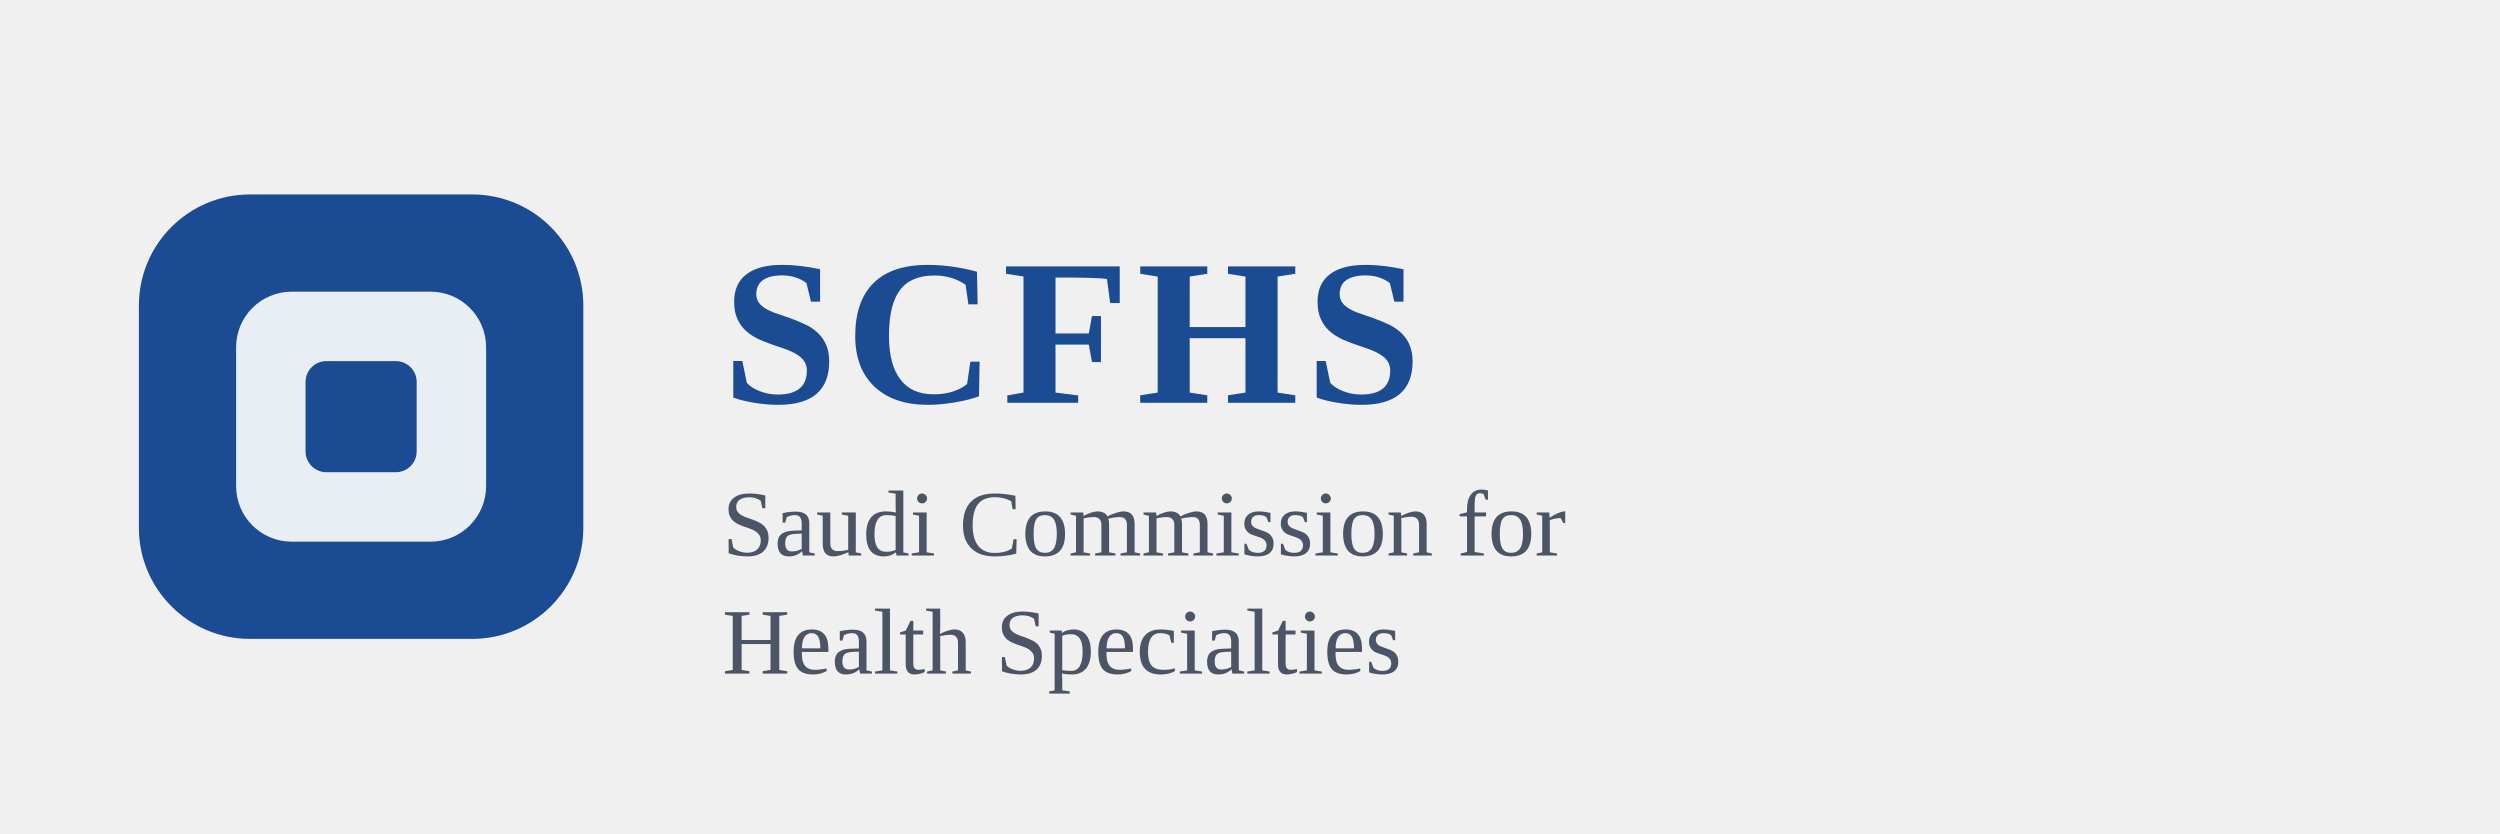
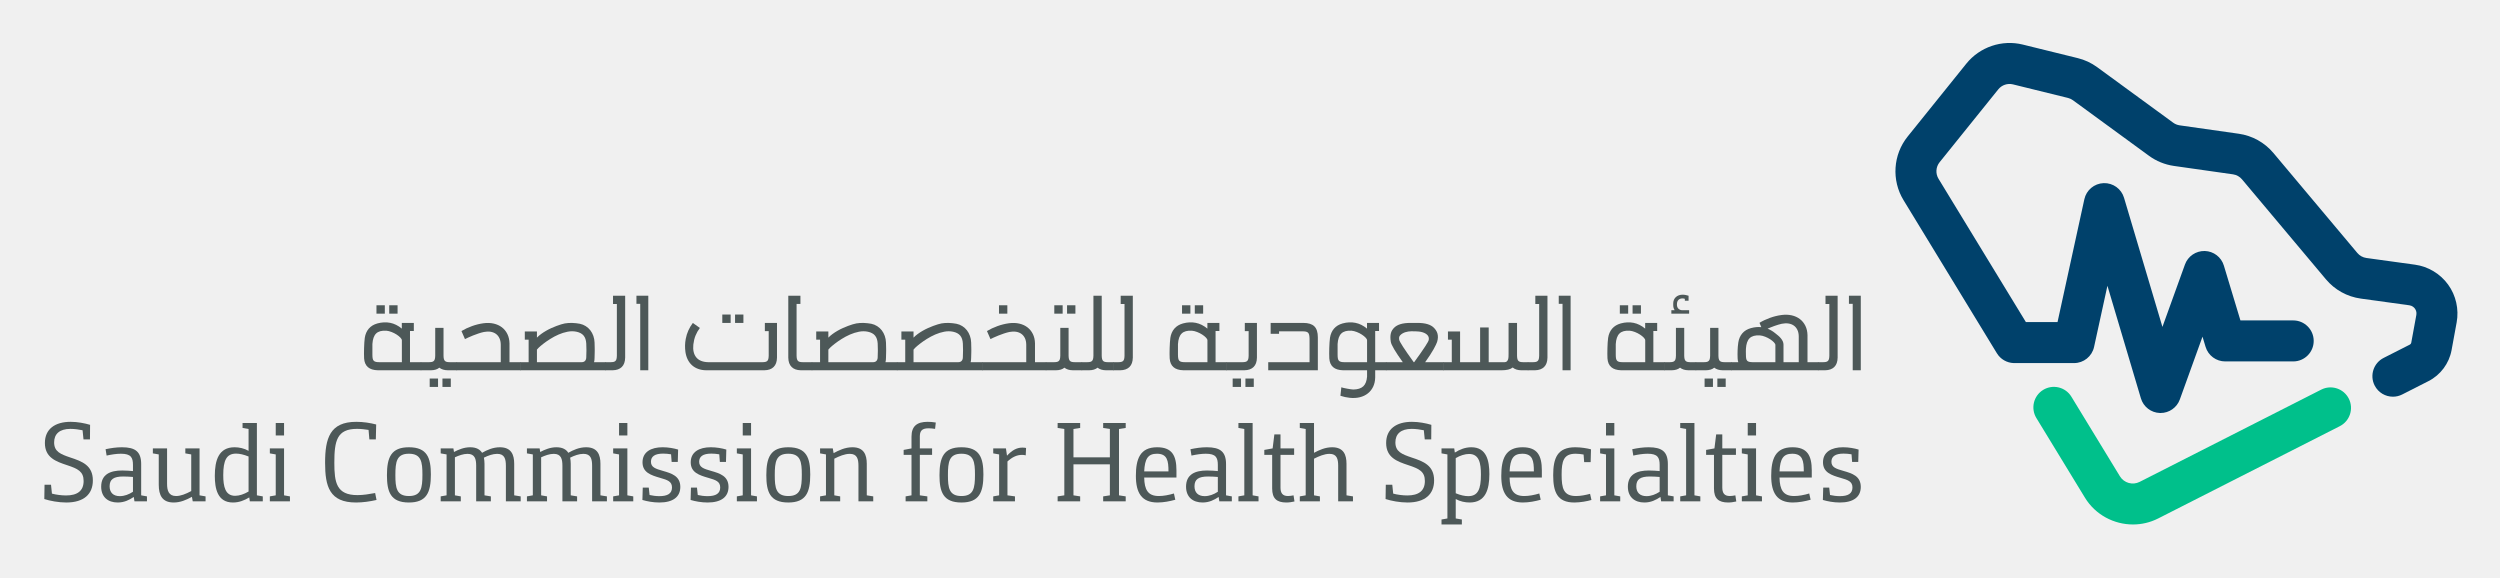
- <svg xmlns="http://www.w3.org/2000/svg" viewBox="0 0 360 120" width="360" height="120" role="img" aria-label="SCFHS">
-   <rect x="20" y="28" width="64" height="64" rx="16" fill="#1B4C93" />
-   <rect x="34" y="42" width="36" height="36" rx="8" fill="#fff" opacity=".9" />
-   <rect x="44" y="52" width="16" height="16" rx="3" fill="#1B4C93" />
-   <text x="104" y="58" font-family="'Times New Roman', Times, serif" font-size="30" font-weight="700" fill="#1B4C93" letter-spacing="1">SCFHS</text>
-   <text x="104" y="80" font-family="'Times New Roman', Times, serif" font-size="13.5" fill="#4B5565">Saudi Commission for</text>
-   <text x="104" y="97" font-family="'Times New Roman', Times, serif" font-size="13.5" fill="#4B5565">Health Specialties</text>
+ <svg xmlns="http://www.w3.org/2000/svg" width="1039" height="240" viewBox="0 0 1039 240" fill="none">
+   <path d="M886.471 217.972C878.561 217.972 870.843 213.958 866.5 206.833L846.319 173.737C843.868 169.72 845.143 164.479 849.157 162.028C853.176 159.578 858.417 160.85 860.868 164.868L881.047 197.964C882.737 200.73 886.322 201.746 889.211 200.282L964.702 161.926C968.897 159.798 974.025 161.469 976.157 165.663C978.287 169.858 976.615 174.987 972.421 177.12L896.929 215.472C893.595 217.166 890.013 217.972 886.471 217.972Z" fill="#00C08B" />
+   <path d="M1017.44 118.281C1014.18 113.776 1009.16 110.758 1003.65 110L983.483 107.218C982.007 107.013 980.667 106.274 979.711 105.133L944.827 63.578C941.172 59.225 936.06 56.385 930.433 55.584L905.87 52.089C904.899 51.95 903.969 51.572 903.178 50.993L871.587 27.917C869.154 26.138 866.437 24.872 863.513 24.154L840.665 18.524C832.014 16.391 822.808 19.5 817.218 26.443L792.824 56.742C786.751 64.284 786.058 74.906 791.1 83.172L829.902 146.813C831.45 149.35 834.111 150.793 836.874 150.894C836.98 150.898 861.968 150.898 861.968 150.898C865.972 150.898 869.438 148.106 870.292 144.195L875.845 118.767L889.759 165.554C890.808 169.08 894.002 171.536 897.681 171.64C897.762 171.643 897.846 171.643 897.928 171.643C901.508 171.643 904.717 169.4 905.938 166.018L915.36 139.916L916.639 144.151C917.725 147.749 921.04 150.209 924.795 150.209H953.055C957.761 150.209 961.574 146.393 961.574 141.688C961.574 136.982 957.761 133.166 953.055 133.166H931.121L924.234 110.364C923.17 106.849 919.976 104.41 916.303 104.312C912.623 104.238 909.31 106.48 908.064 109.936L898.706 135.864L882.745 82.194C881.638 78.467 878.151 75.97 874.264 76.109C870.381 76.251 867.084 79.006 866.256 82.805L855.109 133.859H841.961L805.647 74.302C804.335 72.151 804.518 69.391 806.094 67.428L830.492 37.127C831.945 35.323 834.338 34.515 836.589 35.069L859.437 40.698C860.199 40.884 860.904 41.212 861.536 41.675L893.127 64.753C896.161 66.973 899.739 68.425 903.466 68.958L928.03 72.452C929.496 72.661 930.824 73.401 931.775 74.534L966.661 116.089C970.339 120.47 975.483 123.314 981.153 124.095L1001.33 126.878C1002.59 127.054 1003.32 127.821 1003.64 128.267C1003.96 128.71 1004.46 129.64 1004.23 130.895L1002.11 142.459C1002.05 142.778 1001.84 143.057 1001.55 143.206L990.634 148.75C986.438 150.882 984.765 156.013 986.897 160.205C988.4 163.164 991.393 164.868 994.499 164.868C995.798 164.868 997.116 164.571 998.352 163.944L1009.27 158.395C1014.27 155.856 1017.86 151.048 1018.87 145.534L1020.99 133.973C1021.99 128.503 1020.7 122.785 1017.44 118.281Z" fill="#00416B" />
+   <path d="M18.511 201.444H21.202L21.584 205.145C23.314 205.624 25.619 205.909 27.445 205.909C32.108 205.909 34.751 204.039 34.751 199.908C34.751 195.969 32.394 194.815 27.88 193.326C23.218 191.786 18.656 190.152 18.656 184.102C18.656 178.338 22.835 175.309 29.369 175.309C32.2 175.309 35.23 175.888 37.438 176.56L37.39 182.61H34.703L34.316 178.816C33.017 178.531 30.953 178.241 29.272 178.241C24.759 178.241 22.498 180.353 22.498 183.861C22.498 187.703 25.14 188.761 29.272 190.152C34.075 191.741 38.593 193.375 38.593 199.666C38.593 205.334 34.892 208.842 27.542 208.842C24.324 208.842 20.768 208.17 18.415 207.402L18.511 201.444Z" fill="#4D5858" />
+   <path d="M55.596 206.536C53.725 207.783 51.657 208.841 48.922 208.841C44.887 208.841 42.051 206.585 42.051 202.26C42.051 197.119 45.845 195.534 50.797 195.534C52.285 195.534 54.252 195.679 55.262 195.776V193.277C55.262 190.156 54.446 188.571 50.266 188.571C48.343 188.571 46.279 188.905 44.308 189.339L43.878 186.696C46.134 186.213 48.343 185.88 50.696 185.88C56.272 185.88 58.673 187.75 58.673 192.891V205.865L61.075 206.295V208.363H55.886L55.596 206.536ZM55.262 198.225C54.349 198.129 52.382 198.032 51.227 198.032C47.237 198.032 45.559 199.187 45.559 202.115C45.559 204.662 47.047 206.198 49.787 206.198C51.706 206.198 53.581 205.478 55.262 204.376V198.225Z" fill="#4D5858" />
+   <path d="M65.976 188.856L63.526 188.426V186.358H69.436V201.105C69.436 203.797 70.059 206.15 73.185 206.15C75.007 206.15 77.171 205.333 79.476 204.086V188.856L77.026 188.426V186.358H82.936V205.864L85.434 206.295V208.362H80.1L79.766 206.488C77.312 207.831 74.91 208.841 72.175 208.841C67.42 208.841 65.976 205.816 65.976 201.443V188.856Z" fill="#4D5858" />
+   <path d="M103.594 206.73C101.526 207.978 99.318 208.842 96.82 208.842C90.335 208.842 89.277 202.981 89.277 197.744C89.277 191.356 90.862 185.881 97.492 185.881C99.318 185.881 101.478 186.311 103.305 187.369V178.286L100.806 177.855V175.788H106.764V205.862L109.214 206.296V208.36H103.831L103.594 206.73ZM103.305 189.722C101.289 188.906 99.555 188.52 98.115 188.52C94.129 188.52 92.785 191.307 92.785 197.458C92.785 202.261 93.602 206.055 97.733 206.055C99.463 206.055 101.43 205.383 103.305 204.277V189.722Z" fill="#4D5858" />
+   <path d="M112.147 206.295L114.597 205.865V188.857L112.147 188.426V186.358H118.053V205.865L120.502 206.295V208.363H112.147V206.295ZM114.597 175.791H118.057V180.98H114.597V175.791Z" fill="#4D5858" />
+   <path d="M156.486 207.785C153.746 208.408 150.817 208.843 147.981 208.843C136.931 208.843 135.109 202.165 135.109 192.361C135.109 182.18 137.076 175.309 148.078 175.309C151.011 175.309 153.987 175.788 156.341 176.415L156.196 182.61H153.509L153.171 178.672C151.731 178.435 150.001 178.238 148.368 178.238C140.008 178.238 138.95 183.19 138.95 192.317C138.95 200.532 139.815 205.769 148.561 205.769C151.059 205.769 153.553 205.335 155.91 204.9L156.486 207.785Z" fill="#4D5858" />
+   <path d="M160.813 197.506C160.813 190.104 162.542 185.88 169.94 185.88C177.575 185.88 179.068 190.346 179.068 197.216C179.068 204.614 177.338 208.842 169.94 208.842C162.301 208.842 160.813 204.377 160.813 197.506ZM175.56 197.265C175.56 191.979 175.077 188.568 169.94 188.568C164.847 188.568 164.32 191.882 164.32 197.458C164.32 202.74 164.799 206.151 169.94 206.151C175.033 206.151 175.56 202.836 175.56 197.265Z" fill="#4D5858" />
+   <path d="M183.15 206.295L185.6 205.861V188.857L183.15 188.426V186.359H188.432L188.677 187.847C190.596 186.841 192.853 185.88 195.4 185.88C197.946 185.88 199.483 186.793 200.347 188.185C202.367 187.03 204.865 185.88 207.749 185.88C212.504 185.88 213.703 189.002 213.703 192.747V205.861L216.394 206.295V208.363H210.247V193.612C210.247 190.78 209.716 188.619 206.643 188.619C204.768 188.619 202.894 189.335 201.116 190.2C201.261 190.973 201.357 191.882 201.357 192.747V205.861L204 206.295V208.363H197.898V193.612C197.898 190.78 197.371 188.619 194.297 188.619C192.567 188.619 190.741 189.287 189.06 190.055V205.861L191.509 206.295V208.363H183.15V206.295Z" fill="#4D5858" />
+   <path d="M218.99 206.295L221.44 205.861V188.857L218.99 188.426V186.359H224.272L224.513 187.847C226.436 186.841 228.693 185.88 231.239 185.88C233.786 185.88 235.322 186.793 236.187 188.185C238.207 187.03 240.705 185.88 243.585 185.88C248.34 185.88 249.543 189.002 249.543 192.747V205.861L252.234 206.295V208.363H246.083V193.612C246.083 190.78 245.556 188.619 242.483 188.619C240.608 188.619 238.733 189.335 236.955 190.2C237.1 190.973 237.197 191.882 237.197 192.747V205.861L239.84 206.295V208.363H233.737V193.612C233.737 190.78 233.21 188.619 230.133 188.619C228.403 188.619 226.581 189.287 224.899 190.055V205.861L227.349 206.295V208.363H218.99V206.295Z" fill="#4D5858" />
+   <path d="M254.829 206.295L257.279 205.865V188.857L254.829 188.426V186.358H260.735V205.865L263.189 206.295V208.363H254.829V206.295ZM257.279 175.791H260.739V180.98H257.279V175.791Z" fill="#4D5858" />
+   <path d="M267.127 202.644H269.625L269.963 205.721C271.21 206.007 272.602 206.2 274.042 206.2C277.409 206.2 279.28 205.142 279.28 202.595C279.28 200.049 277.361 199.474 274.38 198.609C270.587 197.507 267.03 196.401 267.03 192.124C267.03 187.848 270.538 185.877 275.39 185.877C277.695 185.877 280.096 186.311 281.826 186.838L281.685 191.98H279.139L278.897 188.81C277.839 188.616 276.592 188.52 275.583 188.52C272.123 188.52 270.538 189.723 270.538 191.883C270.538 194.188 272.364 194.816 275.583 195.725C279.091 196.734 282.739 197.841 282.739 202.354C282.739 206.538 279.666 208.843 274.042 208.843C271.451 208.843 268.905 208.36 266.982 207.785L267.127 202.644Z" fill="#4D5858" />
+   <path d="M287.16 202.644H289.658L289.996 205.721C291.243 206.007 292.635 206.2 294.079 206.2C297.442 206.2 299.317 205.142 299.317 202.595C299.317 200.049 297.394 199.474 294.413 198.609C290.62 197.507 287.064 196.401 287.064 192.124C287.064 187.848 290.571 185.877 295.423 185.877C297.728 185.877 300.134 186.311 301.859 186.838L301.718 191.98H299.172L298.931 188.81C297.873 188.616 296.626 188.52 295.616 188.52C292.156 188.52 290.571 189.723 290.571 191.883C290.571 194.188 292.398 194.816 295.616 195.725C299.124 196.734 302.772 197.841 302.772 202.354C302.772 206.538 299.699 208.843 294.079 208.843C291.485 208.843 288.938 208.36 287.016 207.785L287.16 202.644Z" fill="#4D5858" />
+   <path d="M306.232 206.295L308.682 205.865V188.857L306.232 188.426V186.358H312.141V205.865L314.591 206.295V208.363H306.232V206.295ZM308.682 175.791H312.141V180.98H308.682V175.791Z" fill="#4D5858" />
+   <path d="M318.484 197.506C318.484 190.104 320.214 185.88 327.612 185.88C335.251 185.88 336.739 190.346 336.739 197.216C336.739 204.614 335.01 208.842 327.612 208.842C319.973 208.842 318.484 204.377 318.484 197.506ZM333.232 197.265C333.232 191.979 332.749 188.568 327.612 188.568C322.519 188.568 321.992 191.882 321.992 197.458C321.992 202.74 322.471 206.151 327.612 206.151C332.705 206.151 333.232 202.836 333.232 197.265Z" fill="#4D5858" />
+   <path d="M340.823 206.295L343.273 205.861V188.857L340.823 188.426V186.359H346.105L346.443 188.33C348.555 187.175 351.198 185.88 354.275 185.88C359.03 185.88 360.233 189.002 360.233 192.747V205.861L362.92 206.295V208.363H356.773V193.612C356.773 190.78 356.242 188.619 353.169 188.619C351.009 188.619 348.748 189.625 346.733 190.635V205.861L349.182 206.295V208.363H340.823V206.295Z" fill="#4D5858" />
+   <path d="M376.373 206.295L378.822 205.861V189.05H375.556V186.982L378.822 186.358V181.459C378.822 177.086 381.127 175.308 385.548 175.308C386.606 175.308 387.805 175.405 388.911 175.598L388.622 178.241C387.757 178.096 386.655 177.999 385.886 177.999C382.905 177.999 382.282 179.347 382.282 181.459V186.358H387.375V189.05H382.282V205.861L385.404 206.295V208.363H376.373V206.295Z" fill="#4D5858" />
+   <path d="M390.451 197.506C390.451 190.104 392.18 185.88 399.578 185.88C407.217 185.88 408.706 190.346 408.706 197.216C408.706 204.614 406.976 208.842 399.578 208.842C391.939 208.842 390.451 204.377 390.451 197.506ZM405.198 197.265C405.198 191.979 404.715 188.568 399.578 188.568C394.485 188.568 393.959 191.882 393.959 197.458C393.959 202.74 394.437 206.151 399.578 206.151C404.671 206.151 405.198 202.836 405.198 197.265Z" fill="#4D5858" />
+   <path d="M412.789 206.295L415.239 205.861V188.857L412.789 188.426V186.358H418.071L418.505 189.384C420.666 187.079 422.589 186.025 424.894 186.025C425.425 186.025 425.952 186.069 426.434 186.169L426.289 189.243C425.759 189.098 425.231 189.05 424.753 189.05C422.54 189.05 420.569 190.055 418.699 191.789V205.861L421.82 206.295V208.363H412.789V206.295Z" fill="#4D5858" />
+   <path d="M439.549 206.295L442.332 205.861V178.289L439.549 177.854V175.791H448.918V177.854L446.13 178.289V190.055H461.263V178.289L458.476 177.854V175.791H467.845V177.854L465.057 178.289V205.861L467.845 206.295V208.363H458.476V206.295L461.263 205.861V192.988H446.13V205.861L448.918 206.295V208.363H439.549V206.295Z" fill="#4D5858" />
+   <path d="M488.455 207.691C486.243 208.314 483.556 208.841 481.058 208.841C474.472 208.841 472.071 204.807 472.071 197.791C472.071 190.779 473.756 185.88 480.913 185.88C487.059 185.88 488.934 189.287 488.934 195.534V198.467H475.53C475.631 203.555 477.067 206.15 481.633 206.15C483.556 206.15 485.812 205.72 487.88 205.092L488.455 207.691ZM485.619 195.92C485.619 191.499 485.136 188.571 480.816 188.571C477.115 188.571 475.772 190.634 475.53 195.92H485.619Z" fill="#4D5858" />
+   <path d="M506.471 206.536C504.597 207.783 502.529 208.841 499.789 208.841C495.755 208.841 492.922 206.585 492.922 202.26C492.922 197.119 496.72 195.534 501.664 195.534C503.156 195.534 505.123 195.679 506.133 195.776V193.277C506.133 190.156 505.317 188.571 501.137 188.571C499.214 188.571 497.15 188.905 495.183 189.339L494.749 186.696C497.006 186.213 499.214 185.88 501.571 185.88C507.143 185.88 509.544 187.75 509.544 192.891V205.865L511.946 206.295V208.363H506.757L506.471 206.536ZM506.133 198.225C505.22 198.129 503.249 198.032 502.098 198.032C498.112 198.032 496.43 199.187 496.43 202.115C496.43 204.662 497.919 206.198 500.658 206.198C502.581 206.198 504.452 205.478 506.133 204.376V198.225Z" fill="#4D5858" />
+   <path d="M514.687 206.295L517.137 205.861V178.289L514.687 177.854V175.791H520.596V205.861L523.046 206.295V208.363H514.687V206.295Z" fill="#4D5858" />
+   <path d="M528.713 189.048H525.447V186.981L528.906 186.357L529.626 180.544H532.172V186.357H537.841V189.048H532.172V202.597C532.172 204.806 532.941 206.149 535.294 206.149C536.062 206.149 536.831 206.008 537.599 205.863L537.985 208.41C536.883 208.647 535.873 208.84 534.622 208.84C530.636 208.84 528.713 207.207 528.713 203.027V189.048Z" fill="#4D5858" />
+   <path d="M540.196 206.295L542.646 205.861V178.289L540.196 177.854V175.791H546.105V188.185C548.169 187.079 550.715 185.88 553.648 185.88C558.402 185.88 559.605 189.001 559.605 192.747V205.861L562.293 206.295V208.363H556.146V193.611C556.146 190.779 555.619 188.619 552.542 188.619C550.381 188.619 548.12 189.625 546.105 190.635V205.861L548.555 206.295V208.363H540.196V206.295Z" fill="#4D5858" />
+   <path d="M575.937 201.444H578.628L579.014 205.145C580.74 205.624 583.049 205.909 584.871 205.909C589.534 205.909 592.177 204.039 592.177 199.908C592.177 195.969 589.823 194.815 585.306 193.326C580.648 191.786 576.082 190.152 576.082 184.102C576.082 178.338 580.261 175.309 586.794 175.309C589.63 175.309 592.655 175.888 594.868 176.56L594.82 182.61H592.128L591.742 178.816C590.447 178.531 588.383 178.241 586.698 178.241C582.184 178.241 579.923 180.353 579.923 183.861C579.923 187.703 582.57 188.761 586.698 190.152C591.505 191.741 596.018 193.375 596.018 199.666C596.018 205.334 592.322 208.842 584.972 208.842C581.754 208.842 578.198 208.17 575.844 207.402L575.937 201.444Z" fill="#4D5858" />
+   <path d="M599.094 215.904L601.544 215.473V188.859L599.094 188.425V186.357H604.38L604.622 188.091C606.685 186.791 608.942 185.878 611.489 185.878C617.832 185.878 618.983 191.498 618.983 197.025C618.983 203.365 617.446 208.84 610.768 208.84C608.942 208.84 606.782 208.41 605.004 207.4V215.473L607.55 215.904V217.971H599.094V215.904ZM605.004 204.998C606.971 205.815 608.705 206.197 610.189 206.197C614.228 206.197 615.475 203.365 615.475 197.218C615.475 192.508 614.755 188.666 610.531 188.666C608.894 188.666 606.83 189.289 605.004 190.392V204.998Z" fill="#4D5858" />
+   <path d="M640.315 207.691C638.103 208.314 635.416 208.841 632.914 208.841C626.332 208.841 623.931 204.807 623.931 197.791C623.931 190.779 625.616 185.88 632.769 185.88C638.919 185.88 640.794 189.287 640.794 195.534V198.467H627.39C627.487 203.555 628.927 206.15 633.493 206.15C635.416 206.15 637.668 205.72 639.736 205.092L640.315 207.691ZM637.479 195.92C637.479 191.499 636.996 188.571 632.676 188.571C628.975 188.571 627.631 190.634 627.39 195.92H637.479Z" fill="#4D5858" />
+   <path d="M661.406 207.785C659.676 208.312 656.743 208.843 654.294 208.843C647.185 208.843 645.504 204.47 645.504 197.507C645.504 190.395 647.234 185.881 654.68 185.881C656.985 185.881 659.676 186.311 661.213 186.742L661.068 192.076H658.381L658.139 188.902C657.081 188.713 655.931 188.568 654.82 188.568C649.78 188.568 649.012 191.69 649.012 197.265C649.012 203.03 649.828 206.152 655.018 206.152C656.936 206.152 659.048 205.721 660.831 205.238L661.406 207.785Z" fill="#4D5858" />
+   <path d="M665.007 206.295L667.456 205.865V188.857L665.007 188.426V186.358H670.916V205.865L673.366 206.295V208.363H665.007V206.295ZM667.456 175.791H670.916V180.98H667.456V175.791Z" fill="#4D5858" />
+   <path d="M690.083 206.536C688.213 207.783 686.145 208.841 683.406 208.841C679.371 208.841 676.539 206.585 676.539 202.26C676.539 197.119 680.332 195.534 685.28 195.534C686.772 195.534 688.74 195.679 689.75 195.776V193.277C689.75 190.156 688.933 188.571 684.753 188.571C682.83 188.571 680.763 188.905 678.796 189.339L678.361 186.696C680.622 186.213 682.83 185.88 685.184 185.88C690.759 185.88 693.161 187.75 693.161 192.891V205.865L695.562 206.295V208.363H690.373L690.083 206.536ZM689.75 198.225C688.836 198.129 686.865 198.032 685.714 198.032C681.724 198.032 680.047 199.187 680.047 202.115C680.047 204.662 681.535 206.198 684.274 206.198C686.193 206.198 688.068 205.478 689.75 204.376V198.225Z" fill="#4D5858" />
+   <path d="M698.3 206.295L700.75 205.861V178.289L698.3 177.854V175.791H704.21V205.861L706.659 206.295V208.363H698.3V206.295Z" fill="#4D5858" />
+   <path d="M712.329 189.048H709.063V186.981L712.522 186.357L713.243 180.544H715.789V186.357H721.457V189.048H715.789V202.597C715.789 204.806 716.557 206.149 718.911 206.149C719.679 206.149 720.447 206.008 721.216 205.863L721.602 208.41C720.499 208.647 719.49 208.84 718.239 208.84C714.252 208.84 712.329 207.207 712.329 203.027V189.048Z" fill="#4D5858" />
+   <path d="M723.907 206.295L726.357 205.865V188.857L723.907 188.426V186.358H729.817V205.865L732.267 206.295V208.363H723.907V206.295ZM726.357 175.791H729.817V180.98H726.357V175.791Z" fill="#4D5858" />
+   <path d="M752.492 207.691C750.279 208.314 747.592 208.841 745.094 208.841C738.513 208.841 736.112 204.807 736.112 197.791C736.112 190.779 737.793 185.88 744.949 185.88C751.096 185.88 752.971 189.287 752.971 195.534V198.467H739.567C739.667 203.555 741.104 206.15 745.669 206.15C747.592 206.15 749.849 205.72 751.917 205.092L752.492 207.691ZM749.656 195.92C749.656 191.499 749.173 188.571 744.853 188.571C741.152 188.571 739.808 190.634 739.567 195.92H749.656Z" fill="#4D5858" />
+   <path d="M757.729 202.644H760.227L760.565 205.721C761.812 206.007 763.204 206.2 764.648 206.2C768.011 206.2 769.882 205.142 769.882 202.595C769.882 200.049 767.963 199.474 764.982 198.609C761.189 197.507 757.637 196.401 757.637 192.124C757.637 187.848 761.14 185.877 765.992 185.877C768.297 185.877 770.699 186.311 772.428 186.838L772.287 191.98H769.737L769.5 188.81C768.442 188.616 767.195 188.52 766.185 188.52C762.725 188.52 761.14 189.723 761.14 191.883C761.14 194.188 762.967 194.816 766.185 195.725C769.693 196.734 773.341 197.841 773.341 202.354C773.341 206.538 770.268 208.843 764.648 208.843C762.053 208.843 759.507 208.36 757.584 207.785L757.729 202.644Z" fill="#4D5858" />
+   <path d="M170.394 137.559V150.528H175.084V153.883H157.022C153.442 153.807 151.539 152.161 151.322 148.959C151.29 148.408 151.274 147.757 151.274 147C151.274 146.24 151.286 145.464 151.31 144.663C151.334 143.866 151.366 143.094 151.414 142.342C151.463 141.59 151.523 140.942 151.604 140.395C151.837 138.878 152.392 137.607 153.269 136.581C154.146 135.56 155.341 134.835 156.857 134.413C158.688 133.914 160.454 133.834 162.159 134.168C163.865 134.506 165.474 135.306 166.991 136.573V134.204H171.987V137.559H170.394ZM167.015 141.429C167.015 141.115 166.81 140.745 166.403 140.314C165.997 139.884 165.482 139.466 164.858 139.059C164.231 138.653 163.535 138.295 162.771 137.993C162.002 137.688 161.262 137.503 160.542 137.438C158.631 137.33 157.223 137.716 156.318 138.601C155.413 139.486 154.894 140.95 154.769 143.002V147.41C154.769 148.05 154.81 148.573 154.886 148.979C154.963 149.386 155.111 149.703 155.333 149.933C155.55 150.158 155.856 150.315 156.246 150.399C156.64 150.488 157.155 150.528 157.798 150.528H167.015V141.429ZM156.459 126.858H159.931V130.354H156.459V126.858ZM161.761 126.858H165.233V130.354H161.761V126.858Z" fill="#4D5858" />
+   <path d="M189.956 153.883H186.062C184.642 153.867 183.484 153.509 182.591 152.805C181.746 153.509 180.599 153.867 179.143 153.883H174.851V150.528H178.085C178.632 150.528 179.083 150.496 179.437 150.424C179.787 150.355 180.068 150.218 180.282 150.013C180.491 149.812 180.64 149.535 180.724 149.193C180.812 148.847 180.861 148.404 180.877 147.853V136.268H184.328V147.853C184.34 148.404 184.393 148.847 184.477 149.193C184.566 149.535 184.715 149.812 184.928 150.013C185.137 150.218 185.419 150.355 185.768 150.424C186.123 150.496 186.569 150.528 187.12 150.528H189.956V153.883ZM178.58 157.311H182.051V160.806H178.58V157.311ZM183.882 157.311H187.353V160.806H183.882V157.311Z" fill="#4D5858" />
+   <path d="M189.746 150.53H208.113V143.213C208.097 142.179 207.912 141.286 207.55 140.538C207.192 139.786 206.698 139.186 206.074 138.74C205.446 138.297 204.71 138.008 203.857 137.871C203.005 137.742 202.079 137.778 201.078 137.98C200.402 138.12 199.67 138.322 198.869 138.591C198.073 138.853 197.308 139.138 196.572 139.432C195.836 139.729 195.168 140.019 194.565 140.289C193.965 140.562 193.523 140.779 193.241 140.936L191.785 137.581C193.117 136.785 194.569 136.097 196.15 135.53C197.731 134.959 199.324 134.564 200.937 134.343C202.47 134.142 203.885 134.186 205.193 134.484C206.496 134.782 207.631 135.3 208.592 136.033C209.558 136.769 210.314 137.702 210.869 138.836C211.424 139.967 211.718 141.262 211.75 142.718V150.53H216.465V153.885H189.721L189.746 150.53Z" fill="#4D5858" />
+   <path d="M216.231 150.529H219.702V141.172H218.109V137.769H223.15V140.324C223.648 139.793 224.232 139.29 224.887 138.815C225.543 138.336 226.231 137.89 226.951 137.476C227.671 137.061 228.403 136.687 229.155 136.349C229.904 136.015 230.624 135.718 231.312 135.456C232 135.199 232.643 134.981 233.239 134.8C233.83 134.619 234.341 134.491 234.763 134.414C235.761 134.241 236.791 134.177 237.849 134.213C238.903 134.253 239.944 134.366 240.978 134.555C241.871 134.74 242.688 135.07 243.432 135.541C244.172 136.011 244.808 136.586 245.343 137.274C245.874 137.962 246.292 138.743 246.598 139.608C246.904 140.477 247.069 141.398 247.101 142.367C247.117 142.979 247.129 143.469 247.137 143.844C247.145 144.218 247.153 144.543 247.161 144.817C247.169 145.091 247.169 145.332 247.169 145.545C247.169 145.754 247.169 145.996 247.161 146.261C247.153 146.527 247.145 146.848 247.137 147.223C247.129 147.601 247.117 148.083 247.101 148.675C247.101 149.379 247.033 149.998 246.888 150.529H251.864V153.884H216.231V150.529ZM239.57 137.862C238.384 137.612 237.153 137.612 235.878 137.862C234.602 138.115 233.359 138.501 232.145 139.032C230.934 139.567 229.779 140.179 228.685 140.867C227.591 141.555 226.633 142.218 225.813 142.862C224.992 143.502 224.344 144.053 223.866 144.511C223.387 144.974 223.15 145.235 223.15 145.296V150.529H241.682C242.338 150.529 242.833 150.344 243.159 149.966C243.489 149.592 243.653 149.077 243.653 148.417C243.67 147.854 243.682 147.404 243.686 147.058C243.698 146.712 243.702 146.43 243.71 146.205C243.718 145.976 243.722 145.774 243.722 145.605C243.722 145.433 243.718 145.231 243.71 145.006C243.702 144.781 243.698 144.495 243.686 144.149C243.682 143.807 243.67 143.353 243.653 142.786C243.573 141.365 243.207 140.259 242.551 139.471C241.895 138.678 240.902 138.143 239.57 137.862Z" fill="#4D5858" />
+   <path d="M251.63 150.53H253.576C254.124 150.53 254.574 150.494 254.924 150.426C255.278 150.353 255.56 150.217 255.769 150.011C255.982 149.81 256.131 149.537 256.215 149.195C256.3 148.849 256.352 148.402 256.368 147.855V126.346H254.771V122.918H259.816V148.628C259.784 150.333 259.325 151.629 258.432 152.51C257.539 153.395 256.276 153.853 254.63 153.885H251.63V150.53Z" fill="#4D5858" />
+   <path d="M269.434 153.884H266.079V126.272H264.506V122.897H269.434V153.884Z" fill="#4D5858" />
+   <path d="M290.874 136.292C290.122 137.277 289.523 138.327 289.068 139.446C288.614 140.564 288.312 141.811 288.151 143.187C287.918 145.488 288.328 147.274 289.386 148.545C290.44 149.824 292.117 150.484 294.418 150.528H316.68C317.227 150.528 317.678 150.496 318.028 150.424C318.378 150.355 318.659 150.219 318.873 150.013C319.082 149.812 319.231 149.535 319.319 149.193C319.404 148.847 319.456 148.404 319.472 147.853V137.627H317.875V134.204H322.92V148.629C322.887 150.335 322.425 151.63 321.535 152.511C320.642 153.396 319.375 153.851 317.734 153.883H293.433C292.258 153.867 291.184 153.686 290.207 153.332C289.229 152.982 288.372 152.479 287.636 151.832C286.9 151.184 286.301 150.387 285.83 149.45C285.359 148.513 285.041 147.459 284.868 146.284C284.744 145.391 284.687 144.494 284.704 143.585C284.72 142.68 284.816 141.779 284.985 140.89C285.222 139.623 285.585 138.44 286.079 137.346C286.57 136.252 287.194 135.21 287.942 134.224L290.874 136.292ZM300.187 130.708H303.659V134.204H300.187V130.708ZM305.489 130.708H308.961V134.204H305.489V130.708Z" fill="#4D5858" />
+   <path d="M337.58 153.884H332.793C331.151 153.852 329.884 153.393 328.995 152.512C328.102 151.631 327.644 150.336 327.611 148.63V122.897H332.656V126.32H331.059V147.854C331.075 148.405 331.123 148.848 331.212 149.193C331.296 149.535 331.445 149.809 331.658 150.014C331.867 150.219 332.149 150.356 332.499 150.424C332.853 150.497 333.303 150.529 333.851 150.529H337.58V153.884Z" fill="#4D5858" />
+   <path d="M337.346 150.529H340.818V141.172H339.22V137.769H344.265V140.324C344.764 139.793 345.343 139.29 346.003 138.815C346.658 138.336 347.346 137.89 348.066 137.476C348.782 137.061 349.519 136.687 350.271 136.349C351.019 136.015 351.739 135.718 352.427 135.456C353.115 135.199 353.759 134.981 354.35 134.8C354.945 134.619 355.452 134.491 355.879 134.414C356.876 134.241 357.906 134.177 358.964 134.213C360.018 134.253 361.06 134.366 362.094 134.555C362.987 134.74 363.803 135.07 364.544 135.541C365.288 136.011 365.923 136.586 366.458 137.274C366.985 137.962 367.408 138.743 367.709 139.608C368.015 140.477 368.184 141.398 368.216 142.367C368.232 142.979 368.244 143.469 368.253 143.844C368.257 144.218 368.265 144.543 368.277 144.817C368.281 145.091 368.285 145.332 368.285 145.545C368.285 145.754 368.281 145.996 368.277 146.261C368.265 146.527 368.257 146.848 368.253 147.223C368.244 147.601 368.232 148.083 368.216 148.675C368.216 149.379 368.144 149.998 368.003 150.529H372.975V153.884H337.346V150.529ZM360.686 137.862C359.495 137.612 358.264 137.612 356.993 137.862C355.718 138.115 354.475 138.501 353.26 139.032C352.049 139.567 350.895 140.179 349.8 140.867C348.706 141.555 347.749 142.218 346.928 142.862C346.107 143.502 345.456 144.053 344.981 144.511C344.502 144.974 344.265 145.235 344.265 145.296V150.529H362.798C363.453 150.529 363.948 150.344 364.274 149.966C364.604 149.592 364.769 149.077 364.769 148.417C364.785 147.854 364.793 147.404 364.801 147.058C364.813 146.712 364.817 146.43 364.825 146.205C364.833 145.976 364.837 145.774 364.837 145.605C364.837 145.433 364.833 145.231 364.825 145.006C364.817 144.781 364.813 144.495 364.801 144.149C364.793 143.807 364.785 143.353 364.769 142.786C364.688 141.365 364.322 140.259 363.663 139.471C363.007 138.678 362.013 138.143 360.686 137.862Z" fill="#4D5858" />
+   <path d="M372.745 150.529H376.217V141.172H374.619V137.769H379.664V140.324C380.163 139.793 380.742 139.29 381.402 138.815C382.057 138.336 382.745 137.89 383.465 137.476C384.181 137.061 384.918 136.687 385.67 136.349C386.418 136.015 387.138 135.718 387.826 135.456C388.514 135.199 389.158 134.981 389.753 134.8C390.344 134.619 390.855 134.491 391.278 134.414C392.275 134.241 393.305 134.177 394.363 134.213C395.417 134.253 396.459 134.366 397.493 134.555C398.386 134.74 399.202 135.07 399.947 135.541C400.687 136.011 401.322 136.586 401.857 137.274C402.388 137.962 402.807 138.743 403.108 139.608C403.418 140.477 403.583 141.398 403.615 142.367C403.631 142.979 403.643 143.469 403.652 143.844C403.66 144.218 403.667 144.543 403.676 144.817C403.684 145.091 403.684 145.332 403.684 145.545C403.684 145.754 403.684 145.996 403.676 146.261C403.667 146.527 403.66 146.848 403.652 147.223C403.643 147.601 403.631 148.083 403.615 148.675C403.615 149.379 403.547 149.998 403.402 150.529H408.378V153.884H372.745V150.529ZM396.085 137.862C394.894 137.612 393.663 137.612 392.392 137.862C391.117 138.115 389.874 138.501 388.659 139.032C387.448 139.567 386.293 140.179 385.199 140.867C384.105 141.555 383.148 142.218 382.327 142.862C381.506 143.502 380.855 144.053 380.38 144.511C379.901 144.974 379.664 145.235 379.664 145.296V150.529H398.197C398.852 150.529 399.347 150.344 399.673 149.966C400.003 149.592 400.168 149.077 400.168 148.417C400.184 147.854 400.196 147.404 400.2 147.058C400.212 146.712 400.216 146.43 400.224 146.205C400.232 145.976 400.236 145.774 400.236 145.605C400.236 145.433 400.232 145.231 400.224 145.006C400.216 144.781 400.212 144.495 400.2 144.149C400.196 143.807 400.184 143.353 400.168 142.786C400.087 141.365 399.721 140.259 399.066 139.471C398.406 138.678 397.416 138.143 396.085 137.862Z" fill="#4D5858" />
+   <path d="M408.169 150.528H426.509V143.211C426.492 142.177 426.308 141.288 425.95 140.536C425.587 139.783 425.097 139.188 424.469 138.741C423.846 138.295 423.105 138.005 422.253 137.873C421.4 137.74 420.475 137.776 419.473 137.977C418.801 138.122 418.065 138.323 417.268 138.589C416.472 138.854 415.704 139.136 414.967 139.433C414.235 139.731 413.563 140.017 412.964 140.29C412.361 140.564 411.922 140.777 411.641 140.934L410.185 137.583C411.512 136.782 412.968 136.099 414.549 135.527C416.126 134.956 417.723 134.562 419.332 134.341C420.865 134.14 422.285 134.188 423.592 134.485C424.896 134.779 426.03 135.298 426.991 136.03C427.953 136.77 428.713 137.704 429.268 138.834C429.823 139.968 430.117 141.264 430.145 142.72V150.528H434.86V153.883H408.145L408.169 150.528ZM415.181 126.858H418.652V130.354H415.181V126.858Z" fill="#4D5858" />
+   <path d="M449.736 153.883H445.842C444.418 153.867 443.259 153.509 442.37 152.805C441.525 153.509 440.375 153.867 438.919 153.883H434.627V150.528H437.865C438.412 150.528 438.862 150.496 439.213 150.424C439.562 150.355 439.848 150.218 440.057 150.013C440.27 149.812 440.419 149.534 440.504 149.193C440.588 148.847 440.641 148.404 440.656 147.853V136.268H444.104V147.853C444.12 148.404 444.172 148.847 444.257 149.193C444.341 149.534 444.49 149.812 444.704 150.013C444.913 150.218 445.194 150.355 445.548 150.424C445.898 150.496 446.349 150.528 446.896 150.528H449.736V153.883ZM438.167 126.858H441.638V130.354H438.167V126.858ZM443.468 126.858H446.94V130.354H443.468V126.858Z" fill="#4D5858" />
+   <path d="M462.847 153.884H459.609C458.189 153.868 457.03 153.506 456.141 152.806C455.292 153.506 454.142 153.868 452.69 153.884H449.5V150.529H451.632C452.183 150.529 452.629 150.497 452.983 150.424C453.333 150.356 453.615 150.219 453.828 150.014C454.038 149.809 454.186 149.535 454.271 149.194C454.359 148.848 454.411 148.405 454.428 147.854V122.917H457.875V147.854C457.891 148.405 457.939 148.848 458.028 149.194C458.113 149.535 458.261 149.809 458.474 150.014C458.684 150.219 458.965 150.356 459.315 150.424C459.669 150.497 460.12 150.529 460.667 150.529H462.847V153.884Z" fill="#4D5858" />
+   <path d="M462.612 150.53H464.559C465.106 150.53 465.557 150.494 465.907 150.426C466.261 150.353 466.542 150.217 466.752 150.011C466.965 149.81 467.114 149.537 467.198 149.195C467.283 148.849 467.335 148.402 467.351 147.855V126.346H465.754V122.918H470.798V148.628C470.766 150.333 470.308 151.629 469.415 152.51C468.522 153.395 467.258 153.853 465.617 153.885H462.612V150.53Z" fill="#4D5858" />
+   <path d="M505.189 137.559V150.528H509.88V153.883H491.818C488.237 153.807 486.335 152.161 486.117 148.959C486.085 148.408 486.069 147.757 486.069 147C486.069 146.24 486.081 145.464 486.105 144.663C486.129 143.866 486.166 143.094 486.214 142.342C486.258 141.59 486.319 140.942 486.399 140.395C486.632 138.878 487.187 137.607 488.064 136.581C488.941 135.56 490.136 134.835 491.657 134.413C493.483 133.914 495.249 133.834 496.955 134.168C498.66 134.506 500.269 135.306 501.79 136.573V134.204H506.782V137.559H505.189ZM501.81 141.429C501.81 141.115 501.609 140.745 501.203 140.314C500.796 139.884 500.277 139.466 499.654 139.059C499.026 138.653 498.33 138.295 497.566 137.993C496.798 137.688 496.058 137.503 495.337 137.438C493.431 137.33 492.023 137.716 491.114 138.601C490.209 139.486 489.69 140.95 489.565 143.002V147.41C489.565 148.05 489.605 148.573 489.686 148.979C489.762 149.386 489.911 149.703 490.128 149.933C490.349 150.158 490.651 150.315 491.045 150.399C491.436 150.488 491.95 150.528 492.594 150.528H501.81V141.429ZM491.254 126.858H494.726V130.354H491.254V126.858ZM496.556 126.858H500.028V130.354H496.556V126.858Z" fill="#4D5858" />
+   <path d="M509.646 150.528H516.147C516.69 150.528 517.141 150.496 517.495 150.424C517.845 150.355 518.126 150.218 518.335 150.013C518.549 149.812 518.697 149.534 518.786 149.193C518.871 148.847 518.919 148.404 518.935 147.853V137.627H517.342V134.204H522.382V148.629C522.354 150.335 521.892 151.63 521.002 152.511C520.11 153.396 518.842 153.851 517.201 153.883H509.646V150.528ZM512.297 157.31H515.769V160.806H512.297V157.31ZM517.599 157.31H521.071V160.806H517.599V157.31Z" fill="#4D5858" />
+   <path d="M528.085 138.729V134.204H541.67C543.761 134.204 545.29 134.678 546.252 135.636C547.213 136.589 547.696 138.106 547.696 140.186V153.883H527.075V150.532H544.248V140.793C544.232 140.153 544.18 139.63 544.095 139.224C544.007 138.818 543.854 138.5 543.629 138.271C543.399 138.045 543.09 137.893 542.7 137.816C542.309 137.736 541.794 137.699 541.151 137.699H531.581V138.729H528.085Z" fill="#4D5858" />
+   <path d="M568.152 153.882H558.159C554.575 153.806 552.676 152.164 552.459 148.958C552.427 148.411 552.411 147.756 552.411 146.999C552.411 146.239 552.423 145.463 552.443 144.662C552.471 143.87 552.503 143.093 552.551 142.341C552.6 141.593 552.66 140.941 552.74 140.398C552.974 138.881 553.529 137.606 554.406 136.585C555.283 135.559 556.478 134.839 557.994 134.412C559.825 133.913 561.59 133.833 563.296 134.167C564.998 134.505 566.611 135.305 568.127 136.572V134.203H573.124V137.558H571.531V150.531H576.221V153.882H571.531V156.887C571.498 158.327 571.217 159.599 570.686 160.709C570.155 161.823 569.423 162.748 568.49 163.488C567.56 164.233 566.454 164.768 565.171 165.086C563.887 165.407 562.491 165.488 560.975 165.331C560.271 165.254 559.607 165.146 558.992 165.013C558.372 164.884 557.737 164.707 557.081 164.486L557.455 160.966C557.656 161.047 557.99 161.135 558.453 161.236C558.915 161.34 559.402 161.437 559.917 161.533C560.432 161.626 560.927 161.706 561.393 161.779C561.864 161.847 562.218 161.883 562.451 161.883C564.298 161.851 565.674 161.409 566.579 160.556C567.484 159.703 568.011 158.364 568.152 156.533V153.882ZM568.152 141.428C568.152 141.114 567.946 140.744 567.54 140.314C567.134 139.883 566.619 139.465 565.991 139.058C565.368 138.652 564.672 138.294 563.904 137.992C563.139 137.687 562.395 137.502 561.679 137.437C559.768 137.329 558.36 137.719 557.455 138.6C556.546 139.485 556.031 140.949 555.906 143.001V147.41C555.906 148.049 555.947 148.572 556.023 148.983C556.103 149.385 556.248 149.707 556.469 149.932C556.687 150.157 556.992 150.314 557.383 150.399C557.773 150.487 558.288 150.531 558.931 150.531H568.152V141.428Z" fill="#4D5858" />
+   <path d="M600.055 150.531V153.886H575.987V150.531H582.998C579.873 146.151 578.215 143.343 578.026 142.108C577.902 141.355 577.845 140.688 577.849 140.104C577.861 139.517 577.922 138.99 578.038 138.52C578.155 138.053 578.332 137.626 578.565 137.252C578.803 136.874 579.084 136.524 579.414 136.198C580.742 134.867 582.978 134.203 586.12 134.203H589.193C592.339 134.203 594.572 134.867 595.903 136.198C596.229 136.524 596.527 136.89 596.792 137.289C597.058 137.687 597.263 138.129 597.404 138.612C597.545 139.099 597.605 139.63 597.593 140.209C597.577 140.784 597.464 141.42 597.263 142.108C597.074 142.699 596.591 143.705 595.811 145.121C595.026 146.537 593.852 148.339 592.291 150.531H600.055ZM593.791 141.263C593.916 140.466 593.739 139.807 593.264 139.284C592.786 138.757 592.102 138.363 591.213 138.093C591.008 138.033 590.794 137.972 590.565 137.92C590.34 137.864 590.058 137.824 589.72 137.791C589.386 137.763 588.968 137.731 588.465 137.711C587.966 137.687 587.339 137.675 586.591 137.675C585.762 137.675 584.929 137.799 584.093 138.053C583.256 138.302 582.548 138.713 581.968 139.292C581.703 139.557 581.542 139.851 581.486 140.173C581.434 140.495 581.446 140.857 581.522 141.263C581.602 141.653 582.134 142.619 583.119 144.151C584.105 145.684 585.581 147.808 587.552 150.531H587.717C591.655 145.117 593.683 142.027 593.791 141.263Z" fill="#4D5858" />
+   <path d="M635.171 153.884H632.215C630.746 153.868 629.564 153.486 628.675 152.733C628.172 153.14 627.54 153.437 626.772 153.614C626.008 153.795 625.106 153.884 624.077 153.884H599.82V150.529H603.36V141.168H601.767V137.769H606.811V150.529H615.138V136.103H618.702V150.529H625.316C625.722 150.513 626.04 150.4 626.257 150.191C626.474 149.978 626.643 149.708 626.752 149.378C626.86 149.053 626.925 148.674 626.937 148.256C626.953 147.834 626.961 147.411 626.961 146.989V134.205H630.481V147.854C630.497 148.405 630.545 148.847 630.634 149.193C630.718 149.535 630.867 149.809 631.076 150.014C631.289 150.219 631.571 150.356 631.921 150.424C632.275 150.497 632.725 150.529 633.272 150.529H635.171V153.884Z" fill="#4D5858" />
+   <path d="M634.938 150.53H636.885C637.432 150.53 637.883 150.494 638.233 150.426C638.587 150.353 638.868 150.217 639.077 150.011C639.291 149.81 639.436 149.537 639.524 149.195C639.608 148.849 639.661 148.402 639.677 147.855V126.346H638.08V122.918H643.124V148.628C643.092 150.333 642.634 151.629 641.741 152.51C640.848 153.395 639.58 153.853 637.939 153.885H634.938V150.53Z" fill="#4D5858" />
+   <path d="M652.742 153.884H649.387V126.272H647.814V122.897H652.742V153.884Z" fill="#4D5858" />
+   <path d="M687.133 137.559V150.528H691.823V153.883H673.761C670.177 153.807 668.279 152.161 668.061 148.959C668.029 148.408 668.013 147.757 668.013 147C668.013 146.24 668.025 145.464 668.049 144.663C668.073 143.866 668.105 143.094 668.154 142.342C668.202 141.59 668.262 140.942 668.343 140.395C668.576 138.878 669.131 137.607 670.008 136.581C670.881 135.56 672.08 134.835 673.596 134.413C675.427 133.914 677.193 133.834 678.898 134.168C680.6 134.506 682.213 135.306 683.73 136.573V134.204H688.726V137.559H687.133ZM683.754 141.429C683.754 141.115 683.549 140.745 683.143 140.314C682.736 139.884 682.221 139.466 681.594 139.059C680.97 138.653 680.274 138.295 679.506 137.993C678.742 137.688 677.997 137.503 677.281 137.438C675.371 137.33 673.963 137.716 673.058 138.601C672.148 139.486 671.633 140.95 671.509 143.002V147.41C671.509 148.05 671.549 148.573 671.625 148.979C671.702 149.386 671.855 149.703 672.072 149.933C672.289 150.158 672.595 150.315 672.985 150.399C673.375 150.488 673.894 150.528 674.534 150.528H683.754V141.429ZM673.198 126.858H676.67V130.354H673.198V126.858ZM678.5 126.858H681.972V130.354H678.5V126.858Z" fill="#4D5858" />
+   <path d="M704.939 153.883H701.7C700.276 153.867 699.118 153.509 698.225 152.805C697.38 153.509 696.233 153.867 694.777 153.883H691.587V150.532H693.723C694.27 150.532 694.721 150.496 695.071 150.424C695.425 150.355 695.706 150.218 695.916 150.013C696.129 149.808 696.274 149.534 696.362 149.193C696.447 148.851 696.499 148.404 696.515 147.857V136.268H699.962V147.857C699.979 148.404 700.027 148.851 700.115 149.193C700.2 149.534 700.349 149.808 700.562 150.013C700.775 150.218 701.053 150.355 701.403 150.424C701.757 150.496 702.207 150.532 702.754 150.532H704.939V153.883ZM696.938 126.814C696.986 127.454 697.199 127.957 697.581 128.315C697.963 128.673 698.446 128.878 699.025 128.926H702.002V130.358H694.616V128.926H696C695.594 128.347 695.389 127.635 695.389 126.79V126.134C695.389 125.571 695.485 125.064 695.682 124.61C695.88 124.155 696.149 123.769 696.495 123.459C696.833 123.145 697.247 122.904 697.726 122.731C698.201 122.562 698.72 122.474 699.283 122.474C699.689 122.474 700.099 122.51 700.514 122.59C700.928 122.671 701.346 122.771 701.769 122.896V124.984H700.22V124.187C700.031 124.123 699.854 124.083 699.681 124.059C699.508 124.03 699.363 124.022 699.234 124.022C698.547 124.022 697.995 124.219 697.581 124.618C697.167 125.02 696.954 125.603 696.938 126.368V126.814Z" fill="#4D5858" />
+   <path d="M719.81 153.883H715.916C714.492 153.867 713.333 153.509 712.444 152.805C711.599 153.509 710.449 153.867 708.992 153.883H704.7V150.528H707.939C708.486 150.528 708.936 150.496 709.286 150.424C709.64 150.355 709.922 150.218 710.131 150.013C710.344 149.812 710.493 149.535 710.577 149.193C710.662 148.847 710.714 148.404 710.73 147.853V136.268H714.178V147.853C714.194 148.404 714.246 148.847 714.331 149.193C714.419 149.535 714.564 149.812 714.777 150.013C714.986 150.218 715.268 150.355 715.622 150.424C715.972 150.496 716.422 150.528 716.97 150.528H719.81V153.883ZM708.429 157.311H711.901V160.806H708.429V157.311ZM713.731 157.311H717.203V160.806H713.731V157.311Z" fill="#4D5858" />
+   <path d="M740.38 130.92C741.913 130.715 743.333 130.763 744.641 131.057C745.944 131.354 747.078 131.873 748.044 132.609C749.001 133.341 749.761 134.279 750.317 135.409C750.872 136.548 751.165 137.839 751.197 139.295V150.531H755.771V153.886H719.575V150.531H722.439C722.266 150.06 722.169 149.537 722.157 148.958C722.109 147.863 722.105 146.757 722.145 145.639C722.182 144.521 722.278 143.422 722.439 142.344C722.672 140.828 723.227 139.557 724.104 138.531C724.978 137.505 726.172 136.785 727.689 136.363C729.193 135.956 730.629 135.819 732.005 135.964L731.237 134.158C732.56 133.358 734.016 132.678 735.597 132.102C737.174 131.531 738.771 131.137 740.38 130.92ZM737.85 143.374C737.85 143.06 737.645 142.69 737.239 142.26C736.832 141.829 736.314 141.411 735.69 141.005C735.062 140.598 734.367 140.244 733.602 139.939C732.838 139.633 732.094 139.448 731.374 139.388C729.467 139.279 728.059 139.665 727.15 140.546C726.245 141.431 725.73 142.9 725.605 144.947C725.589 145.305 725.581 145.711 725.581 146.166C725.581 146.62 725.589 147.035 725.605 147.409C725.605 148.049 725.637 148.571 725.709 148.97C725.778 149.368 725.915 149.682 726.12 149.907C726.321 150.136 726.611 150.293 726.989 150.378C727.363 150.462 727.846 150.511 728.441 150.531H737.85V143.374ZM741.225 150.531H747.561V139.786C747.545 138.756 747.356 137.863 746.998 137.111C746.64 136.363 746.145 135.763 745.522 135.317C744.894 134.87 744.154 134.58 743.305 134.452C742.448 134.315 741.523 134.351 740.525 134.556C740.071 134.649 739.588 134.774 739.081 134.93C738.57 135.087 738.059 135.256 737.544 135.433C737.03 135.614 736.519 135.803 736.02 136.009C735.517 136.21 735.05 136.407 734.612 136.596C735.75 137.05 736.824 137.69 737.826 138.519C738.232 138.832 738.639 139.158 739.045 139.504C739.451 139.846 739.813 140.216 740.135 140.607C740.457 141.001 740.718 141.411 740.919 141.85C741.125 142.288 741.225 142.759 741.225 143.257V150.531Z" fill="#4D5858" />
+   <path d="M755.536 150.53H757.483C758.03 150.53 758.481 150.494 758.831 150.426C759.185 150.353 759.466 150.217 759.676 150.011C759.889 149.81 760.034 149.537 760.122 149.195C760.206 148.849 760.259 148.402 760.275 147.855V126.346H758.678V122.918H763.722V148.628C763.69 150.333 763.232 151.629 762.339 152.51C761.45 153.395 760.182 153.853 758.541 153.885H755.536V150.53Z" fill="#4D5858" />
+   <path d="M773.341 153.884H769.986V126.272H768.417V122.897H773.341V153.884Z" fill="#4D5858" />
</svg>
